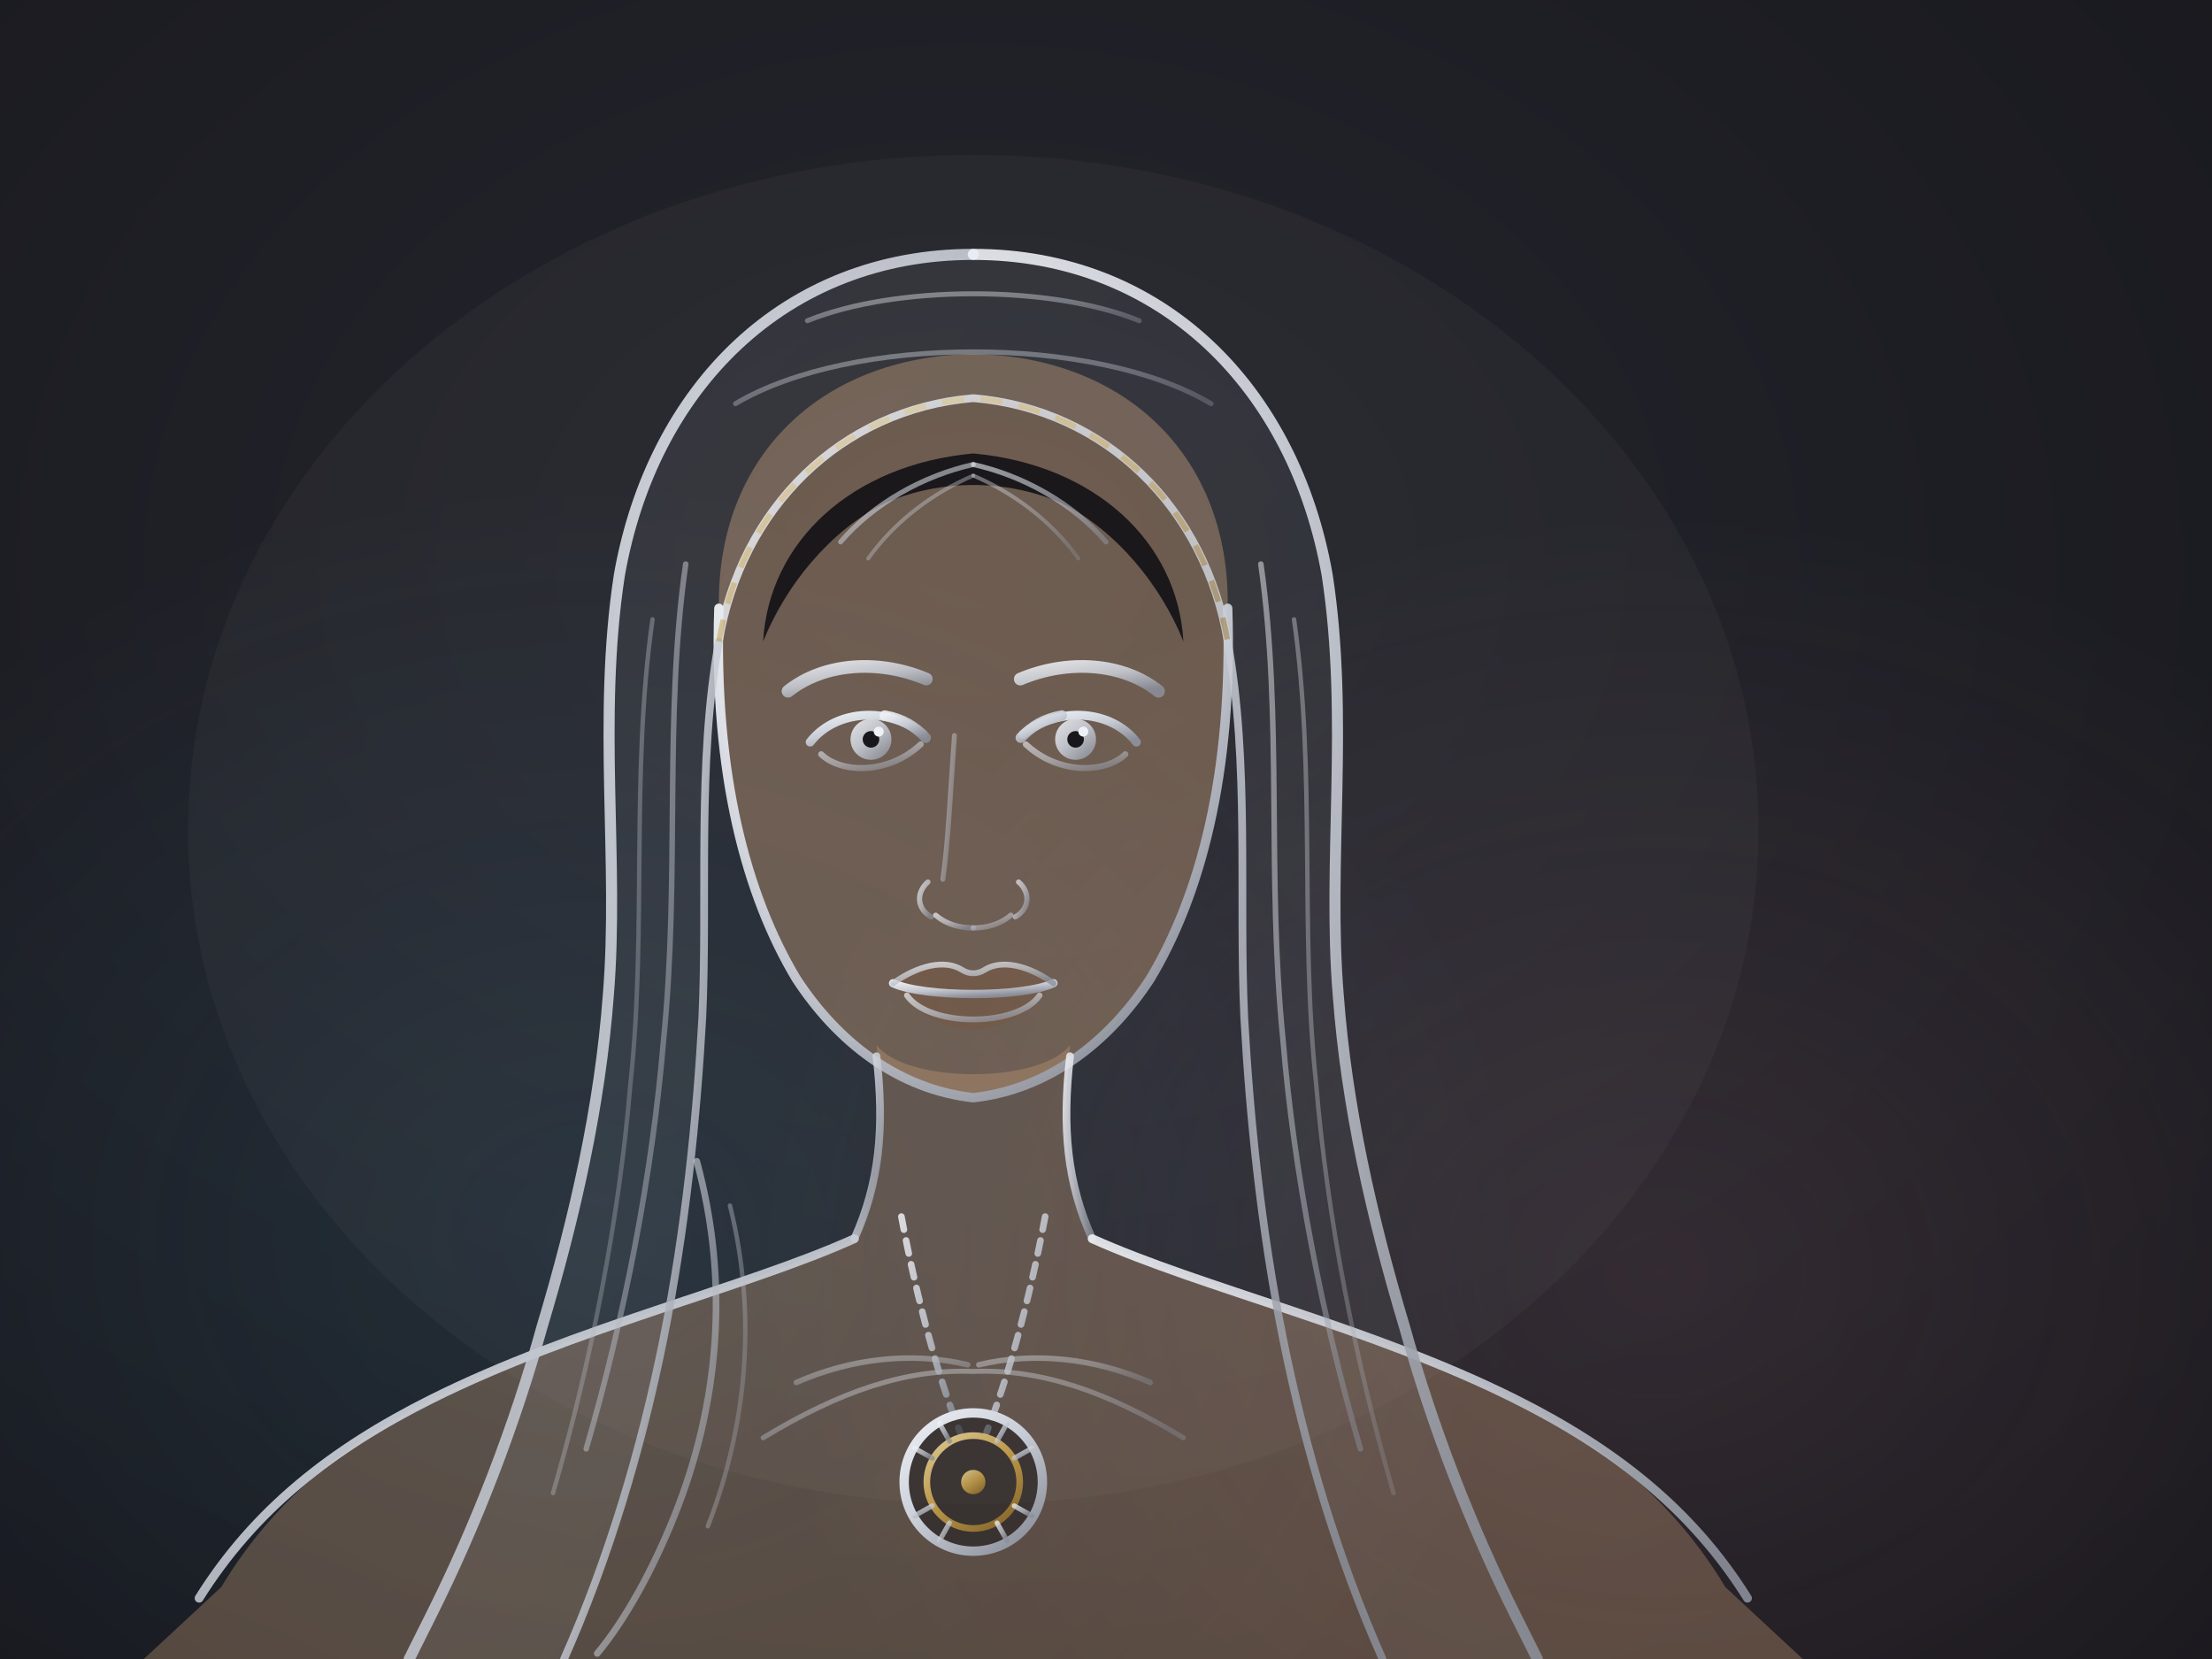
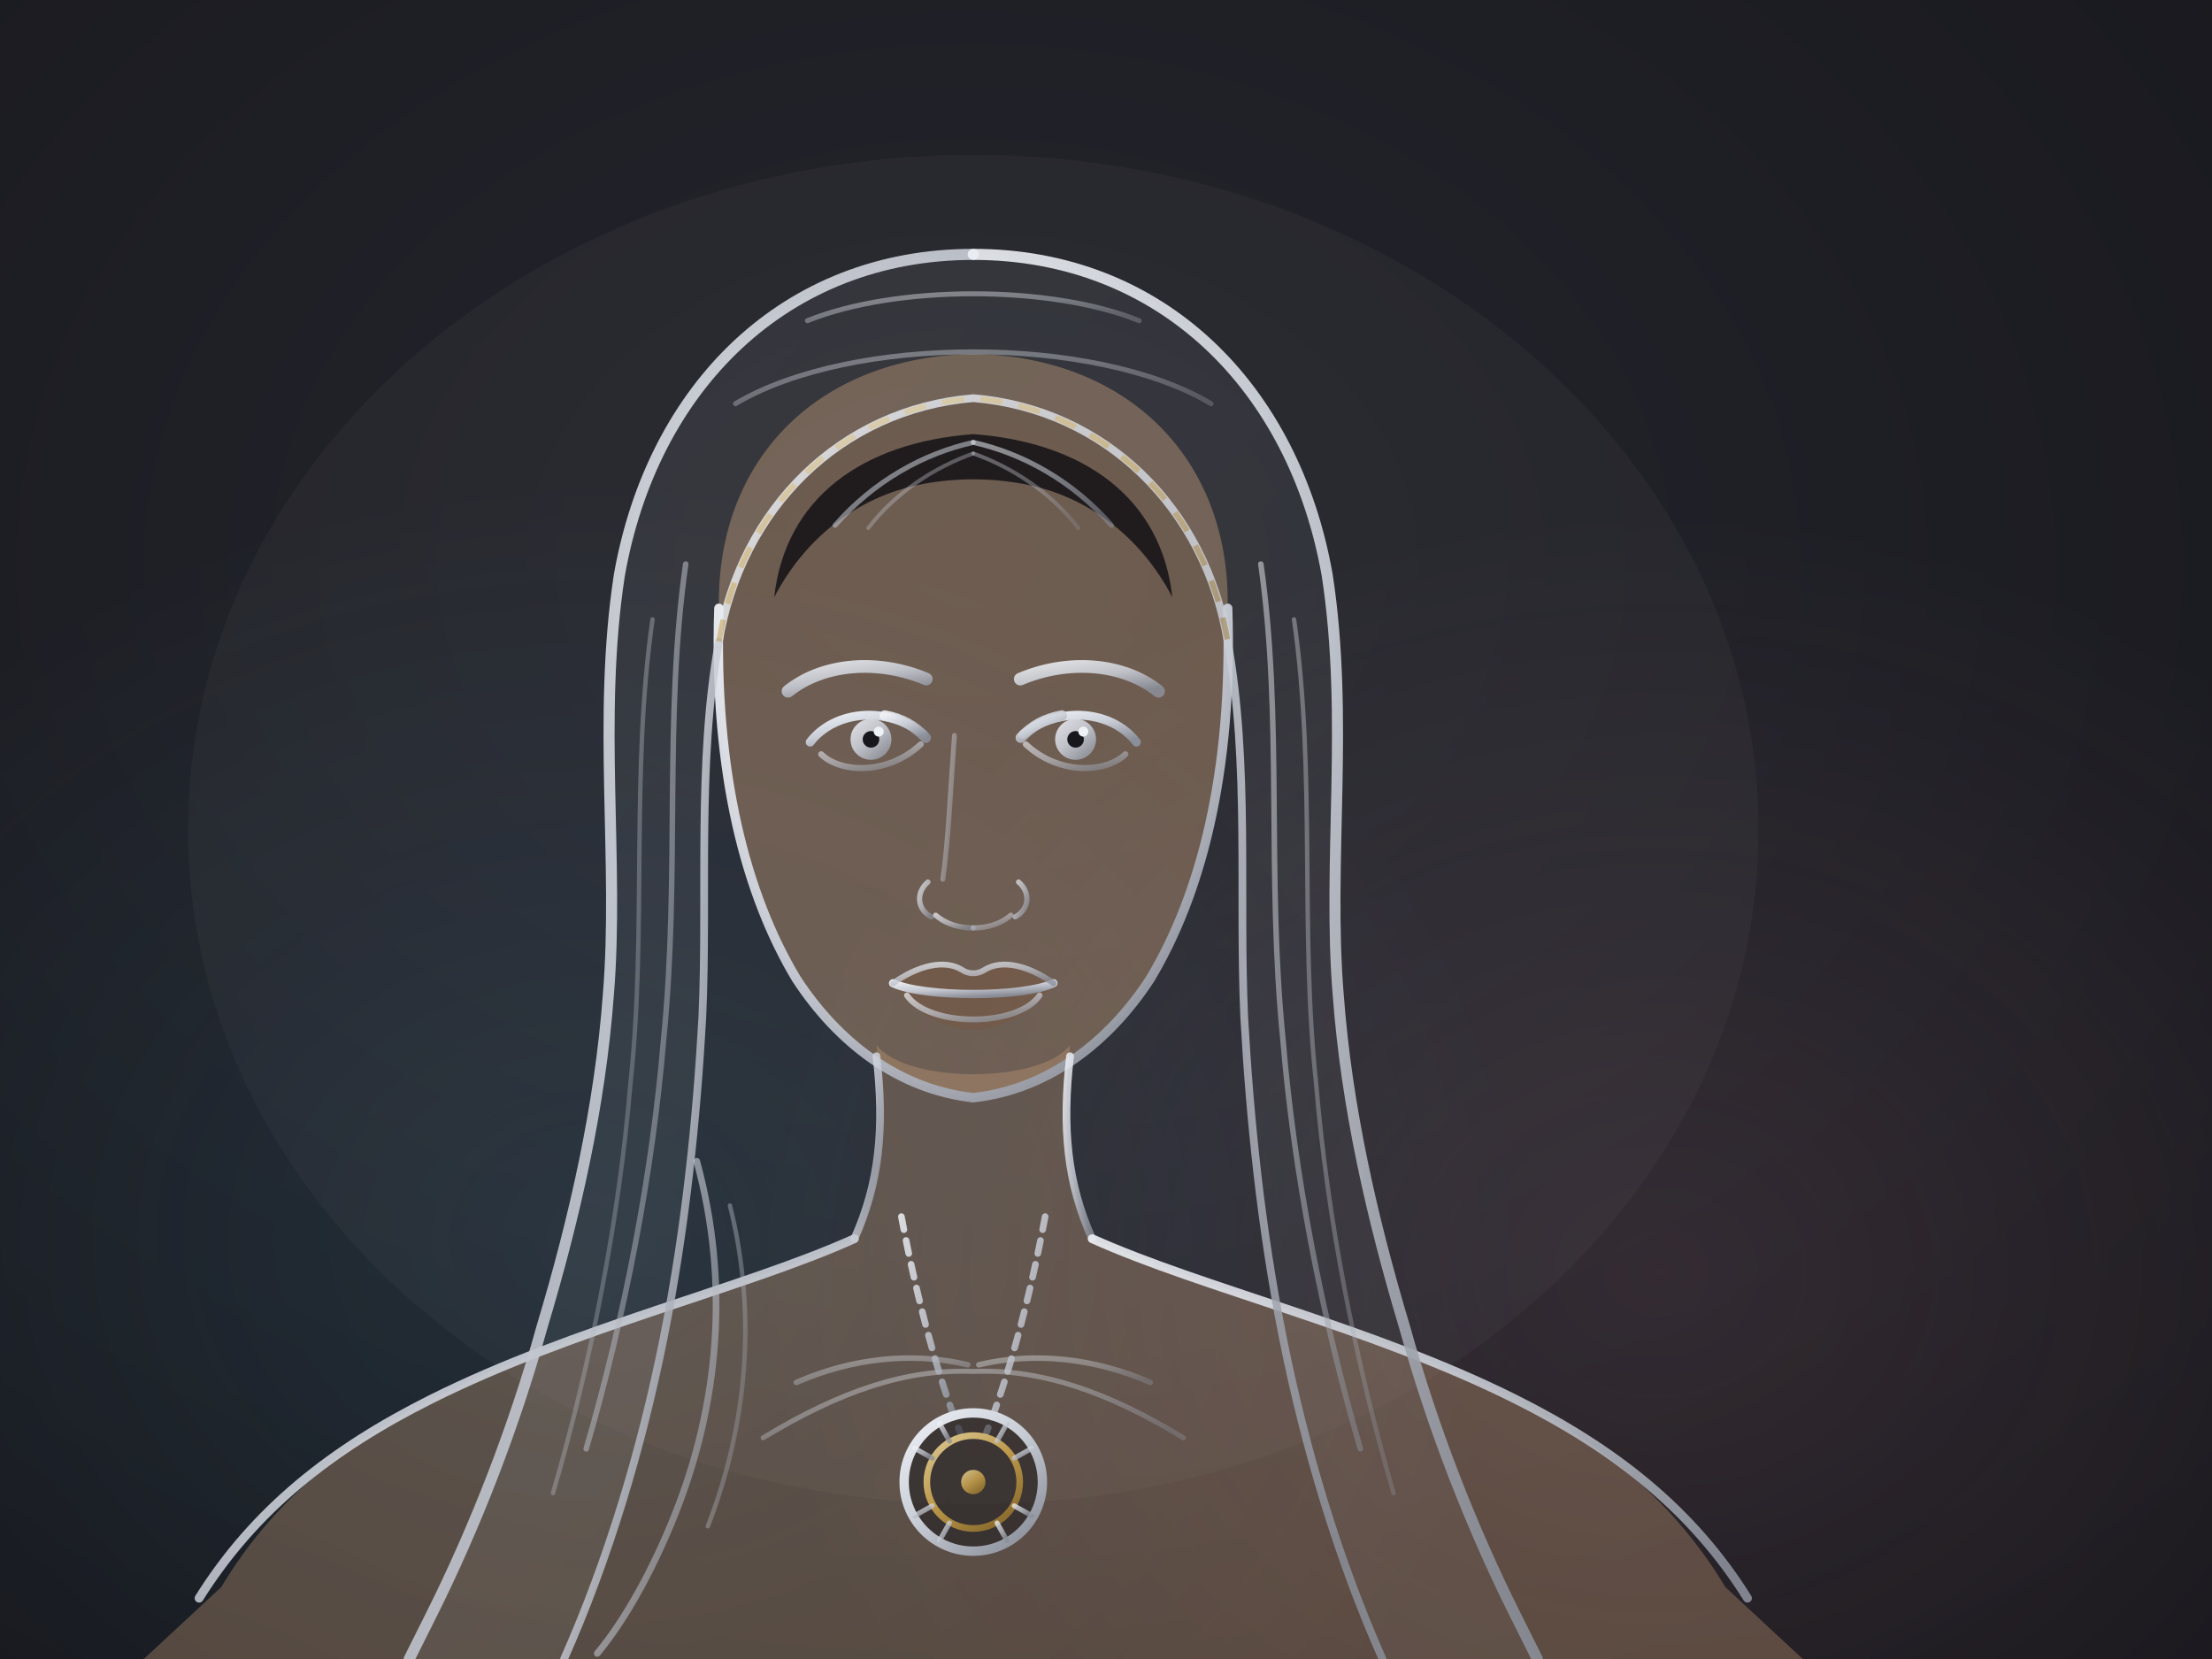
<svg xmlns="http://www.w3.org/2000/svg" viewBox="0 0 400 300" role="img" aria-label="ゆるやかにスカーフをまとい、太陽のメダルの長いチェーンを提げた女性の肖像画">
  <defs>
    <linearGradient id="s" x1="0" y1="0" x2="0.85" y2="1">
      <stop offset="0" stop-color="#eef1f6" />
      <stop offset="0.5" stop-color="#c9cdd6" />
      <stop offset="1" stop-color="#8b8f99" />
    </linearGradient>
    <linearGradient id="g" x1="0" y1="0" x2="0.7" y2="1">
      <stop offset="0" stop-color="#eddaa0" />
      <stop offset="0.55" stop-color="#c9a24b" />
      <stop offset="1" stop-color="#96742f" />
    </linearGradient>
    <radialGradient id="bg" cx="0.44" cy="0.34" r="0.8">
      <stop offset="0" stop-color="#25262e" />
      <stop offset="1" stop-color="#17171c" />
    </radialGradient>
    <radialGradient id="ab" cx="0.5" cy="0.5" r="0.5">
      <stop offset="0" stop-color="#5bcefa" stop-opacity="0.1" />
      <stop offset="1" stop-color="#5bcefa" stop-opacity="0" />
    </radialGradient>
    <radialGradient id="ap" cx="0.5" cy="0.5" r="0.5">
      <stop offset="0" stop-color="#f5a9b8" stop-opacity="0.11" />
      <stop offset="1" stop-color="#f5a9b8" stop-opacity="0" />
    </radialGradient>
  </defs>
  <rect width="400" height="300" fill="url(#bg)" />
  <ellipse cx="108" cy="224" rx="168" ry="138" fill="url(#ab)" />
  <ellipse cx="300" cy="230" rx="166" ry="138" fill="url(#ap)" />
  <g transform="translate(-14,0)">
    <ellipse cx="190" cy="150" rx="142" ry="122" fill="#c9cdd6" opacity="0.04" />
    <path d="M 144 110 C 143.5 83 162 64.5 190 64 C 218 64.5 236.5 83 236 110 C 237 138 232 161 222 177 C 214.5 188.5 203.5 197 190 198.5 C 176.5 197 165.5 188.5 158 177 C 148 161 143 138 144 110 Z" fill="#c99e78" opacity="0.42" />
    <path d="M 172.5 189 C 174 204 173 214 168.5 224 C 148.5 233 118 240 92 253 C 76 261 63 272 54 287 L 40 300 L 340 300 L 326 287 C 317 272 304 261 288 253 C 262 240 231.5 233 211.5 224 C 207 214 206 204 207.5 189 C 202 196 178 196 172.5 189 Z" fill="#c99e78" opacity="0.34" />
    <path d="M 144 110 C 143 140 149 162 158 177 C 165.5 188.5 176.5 197 190 198.5 C 203.5 197 214.5 188.5 222 177 C 231 162 237 140 236 110" fill="none" stroke="url(#s)" stroke-width="1.7" stroke-linecap="round" opacity="0.95" />
    <path d="M 156.5 125 C 163 119.8 173 119.2 181.5 122.8" fill="none" stroke="url(#s)" stroke-width="2.3" stroke-linecap="round" opacity="0.88" />
    <path d="M 223.5 125 C 217 119.8 207 119.2 198.5 122.8" fill="none" stroke="url(#s)" stroke-width="2.3" stroke-linecap="round" opacity="0.88" />
    <circle cx="171.5" cy="133.7" r="3.7" fill="url(#s)" opacity="0.9" />
    <circle cx="171.5" cy="133.7" r="1.5" fill="#17171c" />
    <circle cx="172.9" cy="132.3" r="0.9" fill="#eef1f6" />
    <circle cx="208.5" cy="133.7" r="3.7" fill="url(#s)" opacity="0.9" />
    <circle cx="208.5" cy="133.7" r="1.5" fill="#17171c" />
    <circle cx="209.9" cy="132.3" r="0.9" fill="#eef1f6" />
    <path d="M 160.5 134.2 C 165 128.4 174.5 127.6 181 132.8" fill="none" stroke="url(#s)" stroke-width="1.6" stroke-linecap="round" />
    <path d="M 174 129.4 C 177.2 130 179.4 131.3 181.4 133.4" fill="none" stroke="url(#s)" stroke-width="1.9" stroke-linecap="round" opacity="0.9" />
    <path d="M 162.5 136.4 C 166 139.8 174.5 140.2 180.5 134.6" fill="none" stroke="url(#s)" stroke-width="1.1" stroke-linecap="round" opacity="0.6" />
    <path d="M 219.5 134.2 C 215 128.4 205.5 127.6 199 132.8" fill="none" stroke="url(#s)" stroke-width="1.6" stroke-linecap="round" />
    <path d="M 206 129.4 C 202.8 130 200.6 131.3 198.6 133.4" fill="none" stroke="url(#s)" stroke-width="1.9" stroke-linecap="round" opacity="0.9" />
    <path d="M 217.5 136.4 C 214 139.8 205.5 140.2 199.5 134.6" fill="none" stroke="url(#s)" stroke-width="1.1" stroke-linecap="round" opacity="0.6" />
    <path d="M 186.6 133 C 185.8 144 185.5 152 184.5 159" fill="none" stroke="url(#s)" stroke-width="0.9" stroke-linecap="round" opacity="0.45" />
    <path d="M 181.8 159.5 C 179.6 161.4 179.8 164.4 182.4 165.8" fill="none" stroke="url(#s)" stroke-width="0.95" stroke-linecap="round" opacity="0.7" />
    <path d="M 183.2 165.5 C 185.2 167.2 187.6 167.8 190 167.8" fill="none" stroke="url(#s)" stroke-width="0.95" stroke-linecap="round" opacity="0.7" />
    <path d="M 198.2 159.5 C 200.4 161.4 200.2 164.4 197.6 165.8" fill="none" stroke="url(#s)" stroke-width="0.95" stroke-linecap="round" opacity="0.7" />
    <path d="M 196.8 165.5 C 194.8 167.2 192.4 167.8 190 167.8" fill="none" stroke="url(#s)" stroke-width="0.95" stroke-linecap="round" opacity="0.55" />
    <path d="M 175.5 177.8 C 180 174.6 184.8 173.4 188 175.4 C 189.2 176.2 190.8 176.2 192 175.4 C 195.2 173.4 200 174.6 204.5 177.8 C 200 184.2 194 186.2 190 186.2 C 186 186.2 180 184.2 175.5 177.8 Z" fill="#7a5238" opacity="0.32" />
    <path d="M 175.5 177.8 C 181 180.4 199 180.4 204.5 177.8" fill="none" stroke="url(#s)" stroke-width="1.5" stroke-linecap="round" opacity="0.95" />
    <path d="M 175.5 177.8 C 180 174.6 184.8 173.4 188 175.4 C 189.2 176.2 190.8 176.2 192 175.4 C 195.2 173.4 200 174.6 204.5 177.8" fill="none" stroke="url(#s)" stroke-width="1.05" stroke-linecap="round" opacity="0.75" />
    <path d="M 178 180 C 182 185.8 198 185.8 202 180" fill="none" stroke="url(#s)" stroke-width="1.05" stroke-linecap="round" opacity="0.7" />
    <path d="M 172.5 191 C 174 204 173 214 168.5 224" fill="none" stroke="url(#s)" stroke-width="1.4" stroke-linecap="round" opacity="0.85" />
    <path d="M 207.5 191 C 206 204 207 214 211.5 224" fill="none" stroke="url(#s)" stroke-width="1.4" stroke-linecap="round" opacity="0.85" />
    <path d="M 168.5 224 C 148.5 233 118 240 92 253 C 74 262 60 273 50 289" fill="none" stroke="url(#s)" stroke-width="1.6" stroke-linecap="round" opacity="0.9" />
    <path d="M 211.5 224 C 231.5 233 262 240 288 253 C 306 262 320 273 330 289" fill="none" stroke="url(#s)" stroke-width="1.6" stroke-linecap="round" opacity="0.9" />
    <path d="M 158 250 C 168 245.6 179 244.4 189 246.8" fill="none" stroke="url(#s)" stroke-width="1" stroke-linecap="round" opacity="0.4" />
    <path d="M 222 250 C 212 245.6 201 244.4 191 246.8" fill="none" stroke="url(#s)" stroke-width="1" stroke-linecap="round" opacity="0.4" />
    <path d="M 152 260 C 166 251.5 178 247.5 190 248 C 202 247.5 214 251.5 228 260" fill="none" stroke="url(#s)" stroke-width="0.9" stroke-linecap="round" opacity="0.4" />
-     <path d="M 152 116 C 153 98 168 84 190 82 C 212 84 227 98 228 116 C 224 106 216 96 206 91 C 196 86.6 184 86.6 174 91 C 164 96 156 106 152 116 Z" fill="#0c0c11" opacity="0.85" />
-     <path d="M 190 84 C 181 86 172 91 166 98" fill="none" stroke="url(#s)" stroke-width="0.9" stroke-linecap="round" opacity="0.6" />
-     <path d="M 190 84 C 199 86 208 91 214 98" fill="none" stroke="url(#s)" stroke-width="0.9" stroke-linecap="round" opacity="0.6" />
-     <path d="M 190 86 C 183 89 176 94 171 101" fill="none" stroke="url(#s)" stroke-width="0.7" stroke-linecap="round" opacity="0.4" />
-     <path d="M 190 86 C 197 89 204 94 209 101" fill="none" stroke="url(#s)" stroke-width="0.7" stroke-linecap="round" opacity="0.4" />
+     <path d="M 154 108 C 156 90 170 80 190 78.5 C 210 80 224 90 226 108 C 220 96.5 210 89.5 199 87.5 C 193 86.4 187 86.4 181 87.5 C 170 89.5 160 96.5 154 108 Z" fill="#0c0c11" opacity="0.8" />
+     <path d="M 190 80 C 181 82 172 87 165 95" fill="none" stroke="url(#s)" stroke-width="0.9" stroke-linecap="round" opacity="0.55" />
+     <path d="M 190 80 C 199 82 208 87 215 95" fill="none" stroke="url(#s)" stroke-width="0.9" stroke-linecap="round" opacity="0.55" />
+     <path d="M 190 82 C 183 84.5 176 89 171 95.5" fill="none" stroke="url(#s)" stroke-width="0.7" stroke-linecap="round" opacity="0.35" />
+     <path d="M 190 82 C 197 84.5 204 89 209 95.5" fill="none" stroke="url(#s)" stroke-width="0.7" stroke-linecap="round" opacity="0.35" />
    <path d="M 190 46       C 156 46 132 70 126 104       C 122 130 126 156 124 180       C 122.5 200 118 220 112 240       C 107 258 100 276 92 292       L 88 300 L 116 300       C 124 282 130 262 134 242       C 138 222 140 202 141 184       C 142 162 140 138 144 116       C 148 92 166 74 190 72       C 214 74 232 92 236 116       C 240 138 238 162 239 184       C 240 202 242 222 246 242       C 250 262 256 282 264 300       L 292 300 L 288 292       C 280 276 273 258 268 240       C 262 220 257.5 200 256 180       C 254 156 258 130 254 104       C 248 70 224 46 190 46 Z" fill="url(#s)" opacity="0.07" />
    <g fill="none" stroke="url(#s)" stroke-linecap="round">
      <path d="M 190 46 C 156 46 132 70 126 104 C 122 130 126 156 124 180 C 122.5 200 118 220 112 240 C 107 258 100 276 92 292 L 88 300" stroke-width="2" opacity="0.9" />
      <path d="M 190 46 C 224 46 248 70 254 104 C 258 130 254 156 256 180 C 257.5 200 262 220 268 240 C 273 258 280 276 288 292 L 292 300" stroke-width="2" opacity="0.9" />
      <path d="M 144 116 C 148 92 166 74 190 72 C 214 74 232 92 236 116 C 240 138 238 162 239 184 C 240 202 242 222 246 242 C 250 262 256 282 264 300" stroke-width="1.4" opacity="0.85" />
      <path d="M 144 116 C 140 138 142 162 141 184 C 140 202 138 222 134 242 C 130 262 124 282 116 300" stroke-width="1.4" opacity="0.85" />
      <path d="M 138 102 C 134 130 137 158 134 188 C 132 212 127 238 120 262" stroke-width="1" opacity="0.5" />
      <path d="M 132 112 C 128 140 131 168 128 196 C 126 220 121 246 114 270" stroke-width="0.8" opacity="0.35" />
      <path d="M 242 102 C 246 130 243 158 246 188 C 248 212 253 238 260 262" stroke-width="1" opacity="0.5" />
      <path d="M 248 112 C 252 140 249 168 252 196 C 254 220 259 246 266 270" stroke-width="0.8" opacity="0.35" />
      <path d="M 160 58 C 176 51.5 204 51.5 220 58" stroke-width="0.9" opacity="0.45" />
      <path d="M 147 73 C 168 60.5 212 60.5 233 73" stroke-width="0.9" opacity="0.4" />
      <path d="M 140 210 C 146 232 144 254 136 274 C 132 284 127 293 122 299" stroke-width="1.2" opacity="0.6" />
      <path d="M 146 218 C 151 238 149 258 142 276" stroke-width="0.8" opacity="0.35" />
    </g>
    <path d="M 144 116 C 148 92 166 74 190 72 C 214 74 232 92 236 116" fill="none" stroke="url(#g)" stroke-width="1" stroke-dasharray="4 3" opacity="0.5" />
    <path d="M 177 220 C 180 236 184 250 187.6 259" fill="none" stroke="url(#s)" stroke-width="1.2" stroke-dasharray="2.4 2" stroke-linecap="round" opacity="0.85" />
    <path d="M 203 220 C 200 236 196 250 192.4 259" fill="none" stroke="url(#s)" stroke-width="1.2" stroke-dasharray="2.4 2" stroke-linecap="round" opacity="0.85" />
    <circle cx="190" cy="268" r="12.5" fill="#17171c" fill-opacity="0.5" stroke="url(#s)" stroke-width="1.7" />
    <circle cx="190" cy="268" r="8.4" fill="none" stroke="url(#g)" stroke-width="1.2" opacity="0.9" />
    <circle cx="190" cy="268" r="2.2" fill="url(#g)" opacity="0.85" />
    <g stroke="url(#s)" stroke-width="0.9" stroke-linecap="round" opacity="0.75">
      <path d="M 198.6 268 L 202.3 268" />
      <path d="M 197.4 272.3 L 200.6 274.1" />
      <path d="M 194.3 275.4 L 196.1 278.6" />
      <path d="M 190 276.6 L 190 280.3" />
      <path d="M 185.7 275.4 L 183.9 278.6" />
      <path d="M 182.6 272.3 L 179.4 274.1" />
      <path d="M 181.4 268 L 177.7 268" />
      <path d="M 182.6 263.7 L 179.4 261.9" />
      <path d="M 185.7 260.6 L 183.9 257.4" />
      <path d="M 190 259.4 L 190 255.7" />
      <path d="M 194.3 260.6 L 196.1 257.4" />
      <path d="M 197.4 263.7 L 200.6 261.9" />
    </g>
  </g>
</svg>
